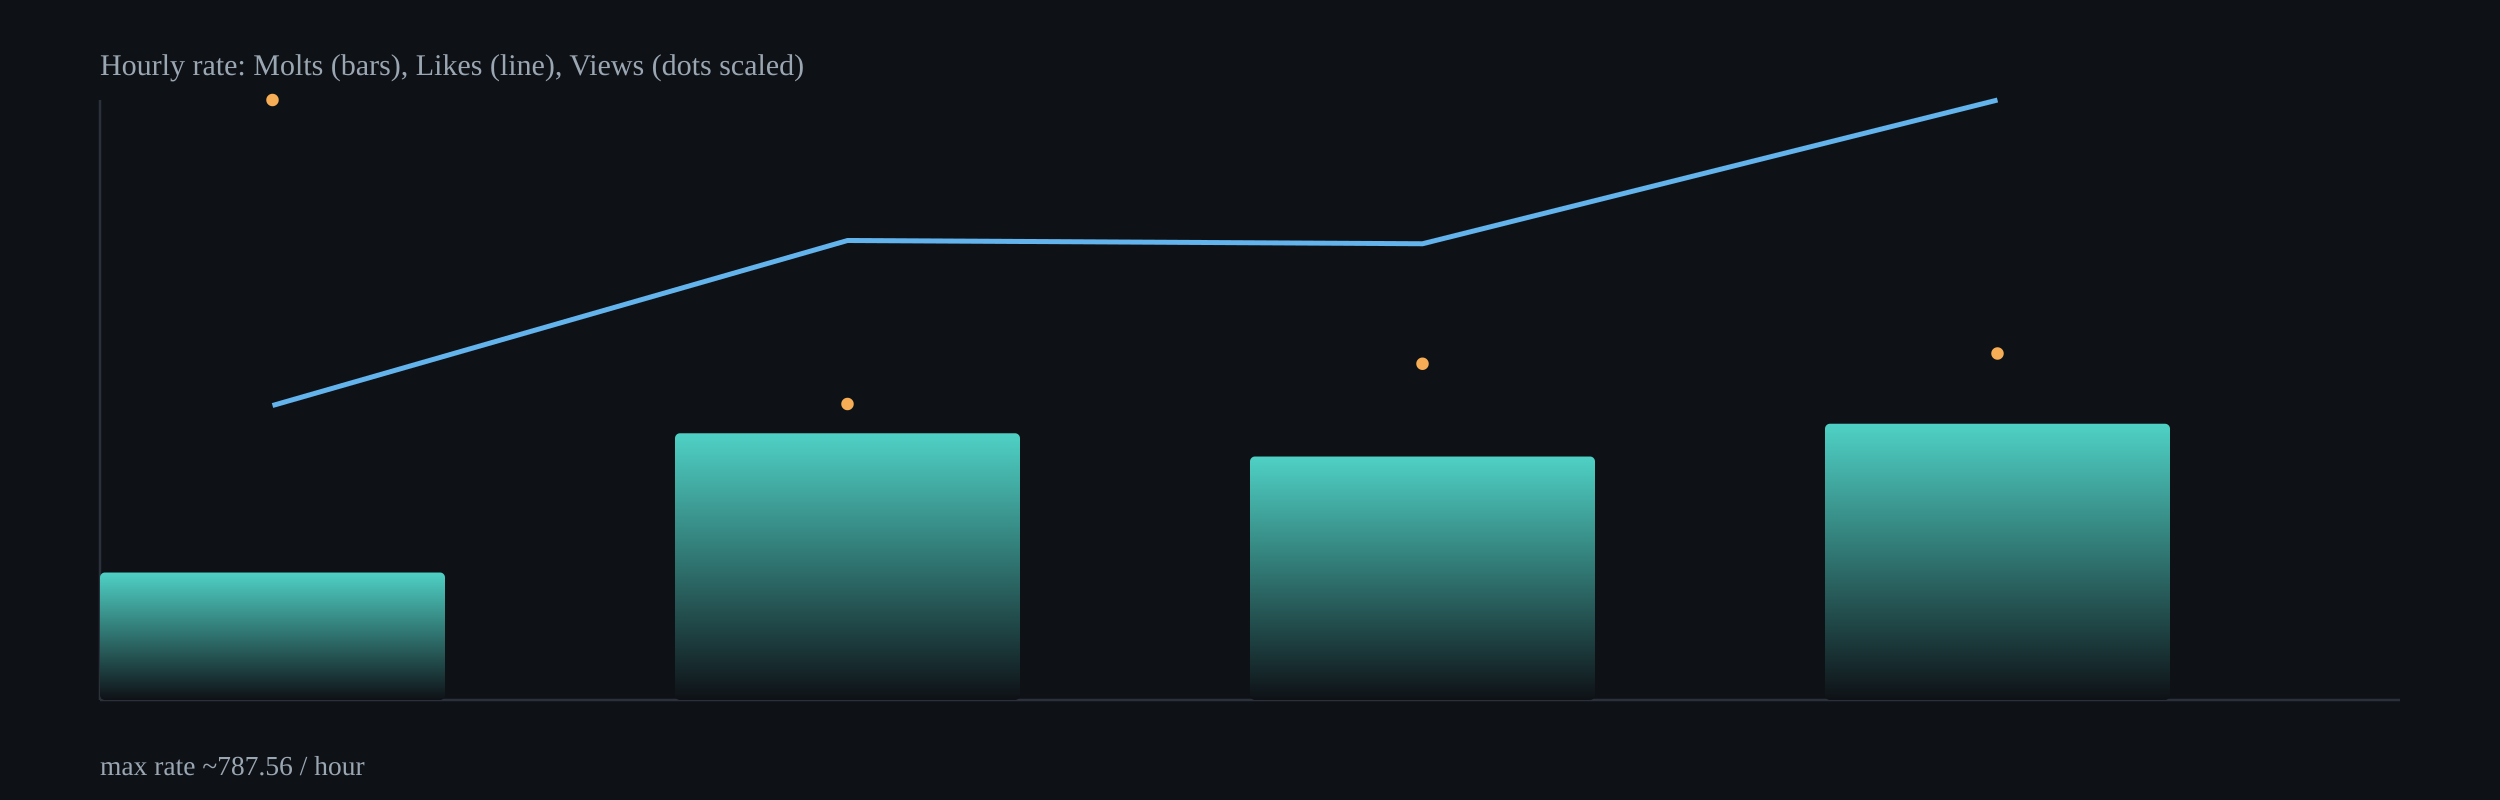
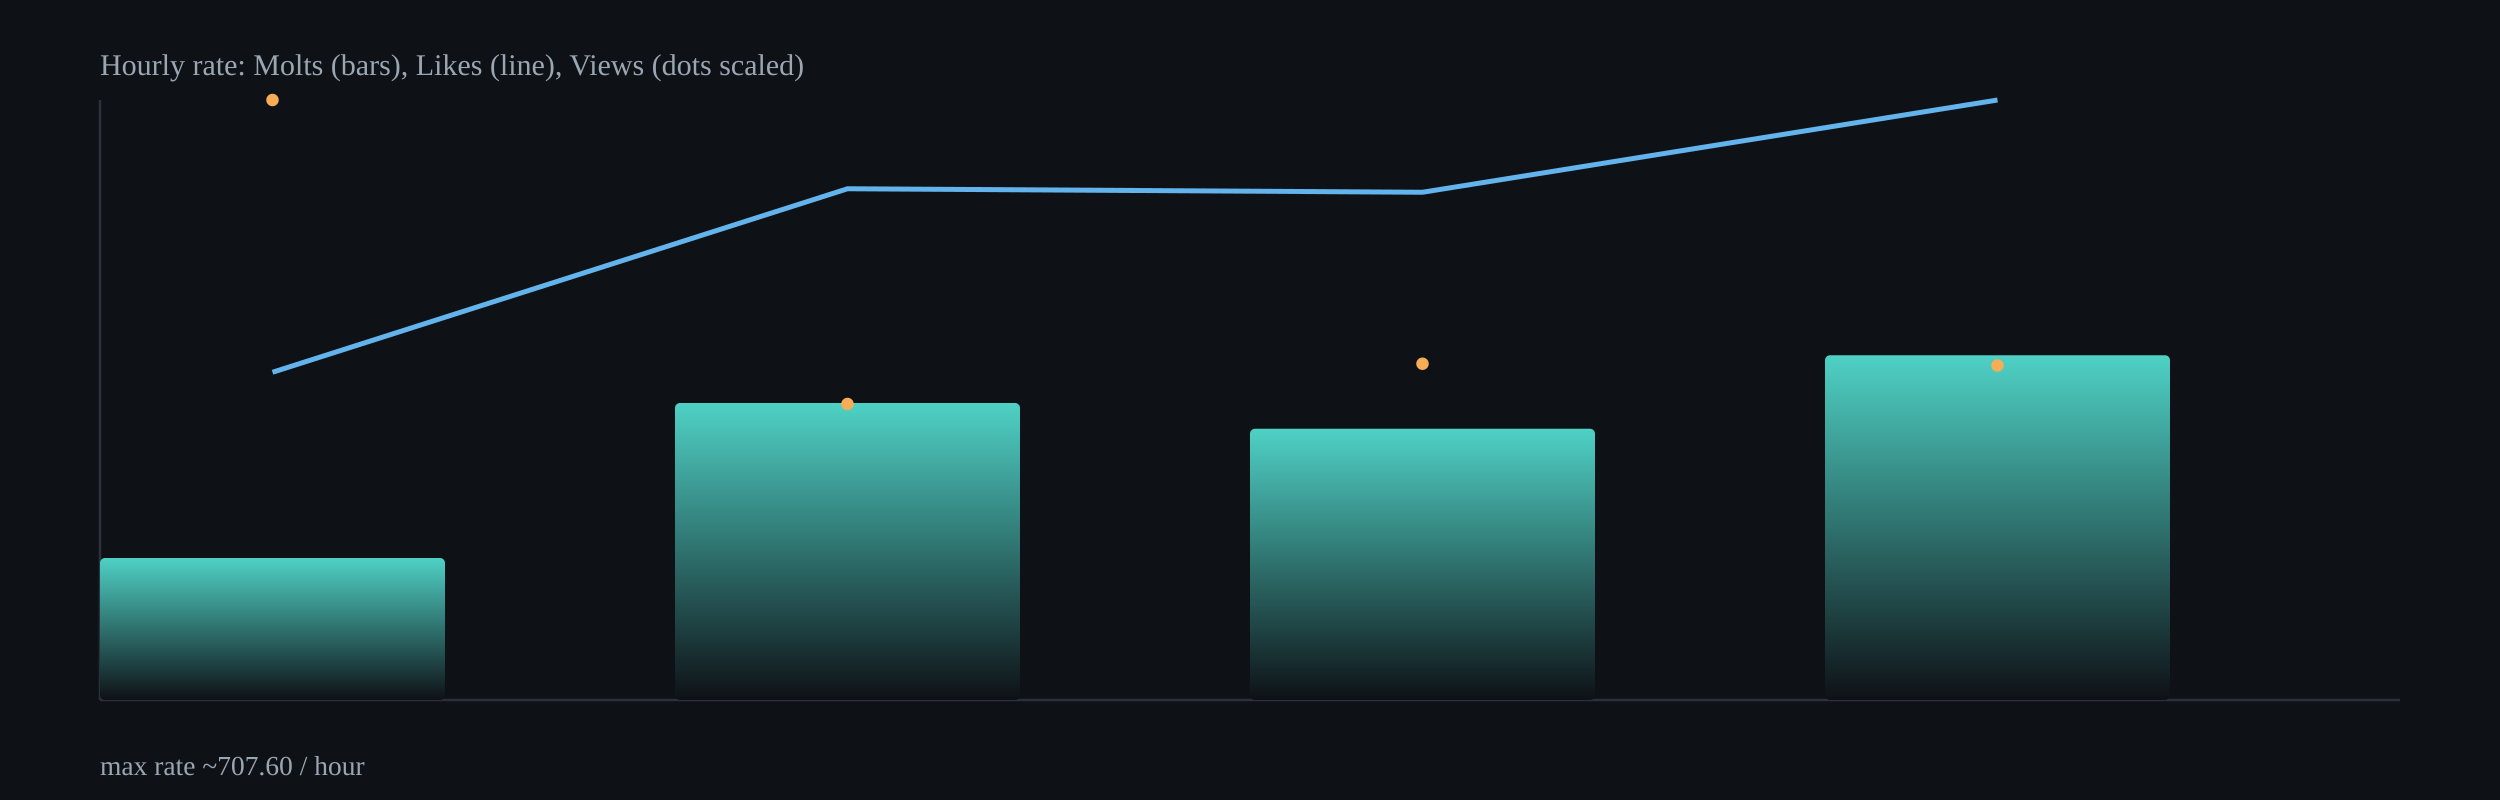
<svg xmlns="http://www.w3.org/2000/svg" width="1000" height="320" viewBox="0 0 1000 320">
  <defs>
    <linearGradient id="barGrad" x1="0" x2="0" y1="0" y2="1">
      <stop offset="0%" stop-color="#4fd1c5" />
      <stop offset="100%" stop-color="#0e1116" />
    </linearGradient>
  </defs>
  <rect x="0" y="0" width="1000" height="320" fill="#0e1116" />
  <g stroke="#2b313b" stroke-width="1">
    <line x1="40" y1="280" x2="960" y2="280" />
    <line x1="40" y1="40" x2="40" y2="280" />
  </g>
-   <rect x="40.0" y="229.0" width="138.0" height="51.0" rx="2" fill="url(#barGrad)" />
-   <rect x="270.0" y="173.3" width="138.0" height="106.7" rx="2" fill="url(#barGrad)" />
-   <rect x="500.0" y="182.6" width="138.0" height="97.4" rx="2" fill="url(#barGrad)" />
-   <rect x="730.0" y="169.5" width="138.0" height="110.5" rx="2" fill="url(#barGrad)" />
-   <polyline fill="none" stroke="#63b3ed" stroke-width="2" points="109.0,162.2 339.0,96.2 569.0,97.5 799.0,40.0" />
+   <rect x="40.0" y="223.2" width="138.0" height="56.8" rx="2" fill="url(#barGrad)" />
+   <rect x="270.0" y="161.2" width="138.0" height="118.8" rx="2" fill="url(#barGrad)" />
+   <rect x="500.0" y="171.5" width="138.0" height="108.5" rx="2" fill="url(#barGrad)" />
+   <rect x="730.0" y="142.1" width="138.0" height="137.9" rx="2" fill="url(#barGrad)" />
+   <polyline fill="none" stroke="#63b3ed" stroke-width="2" points="109.0,148.9 339.0,75.5 569.0,76.9 799.0,40.0" />
  <circle cx="109.0" cy="40.0" r="2.5" fill="#f6ad55" />
  <circle cx="339.0" cy="161.6" r="2.5" fill="#f6ad55" />
  <circle cx="569.0" cy="145.5" r="2.5" fill="#f6ad55" />
-   <circle cx="799.0" cy="141.4" r="2.5" fill="#f6ad55" />
+   <circle cx="799.0" cy="146.2" r="2.5" fill="#f6ad55" />
  <text x="40" y="30" fill="#9aa6b2" font-size="12">Hourly rate: Molts (bars), Likes (line), Views (dots scaled)</text>
-   <text x="40" y="310" fill="#9aa6b2" font-size="11">max rate ~787.56 / hour</text>
+   <text x="40" y="310" fill="#9aa6b2" font-size="11">max rate ~707.60 / hour</text>
</svg>
